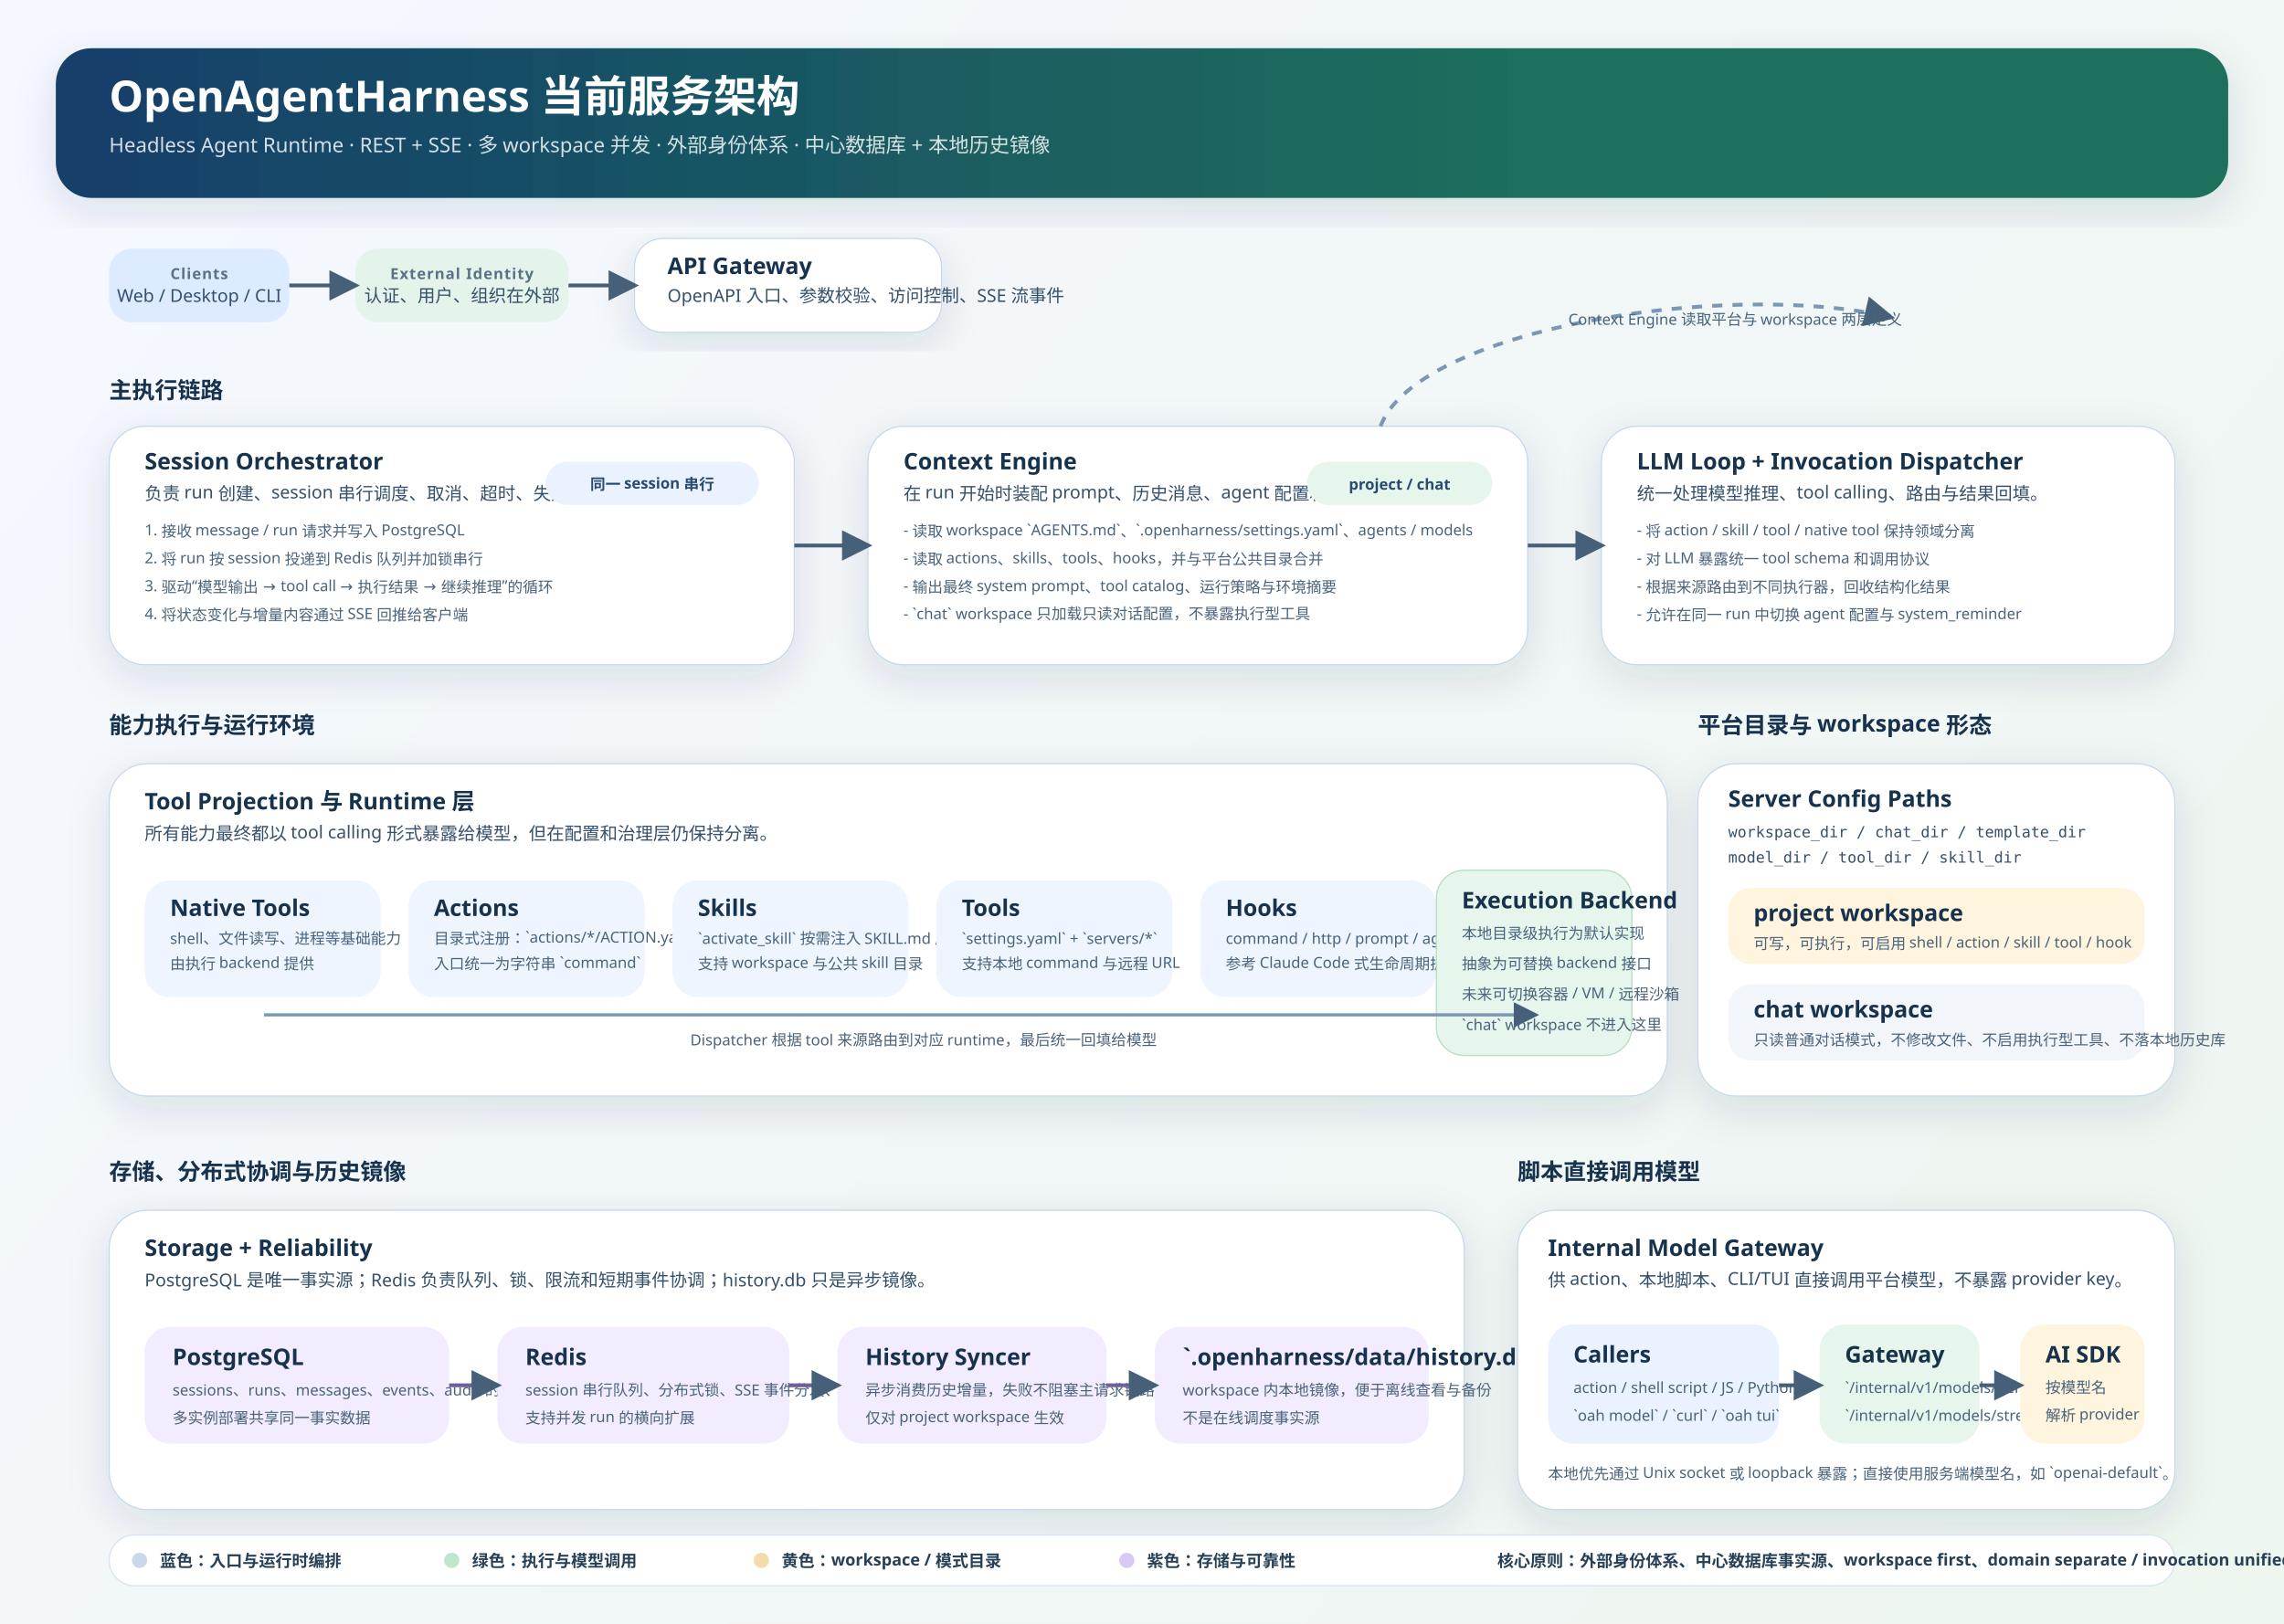
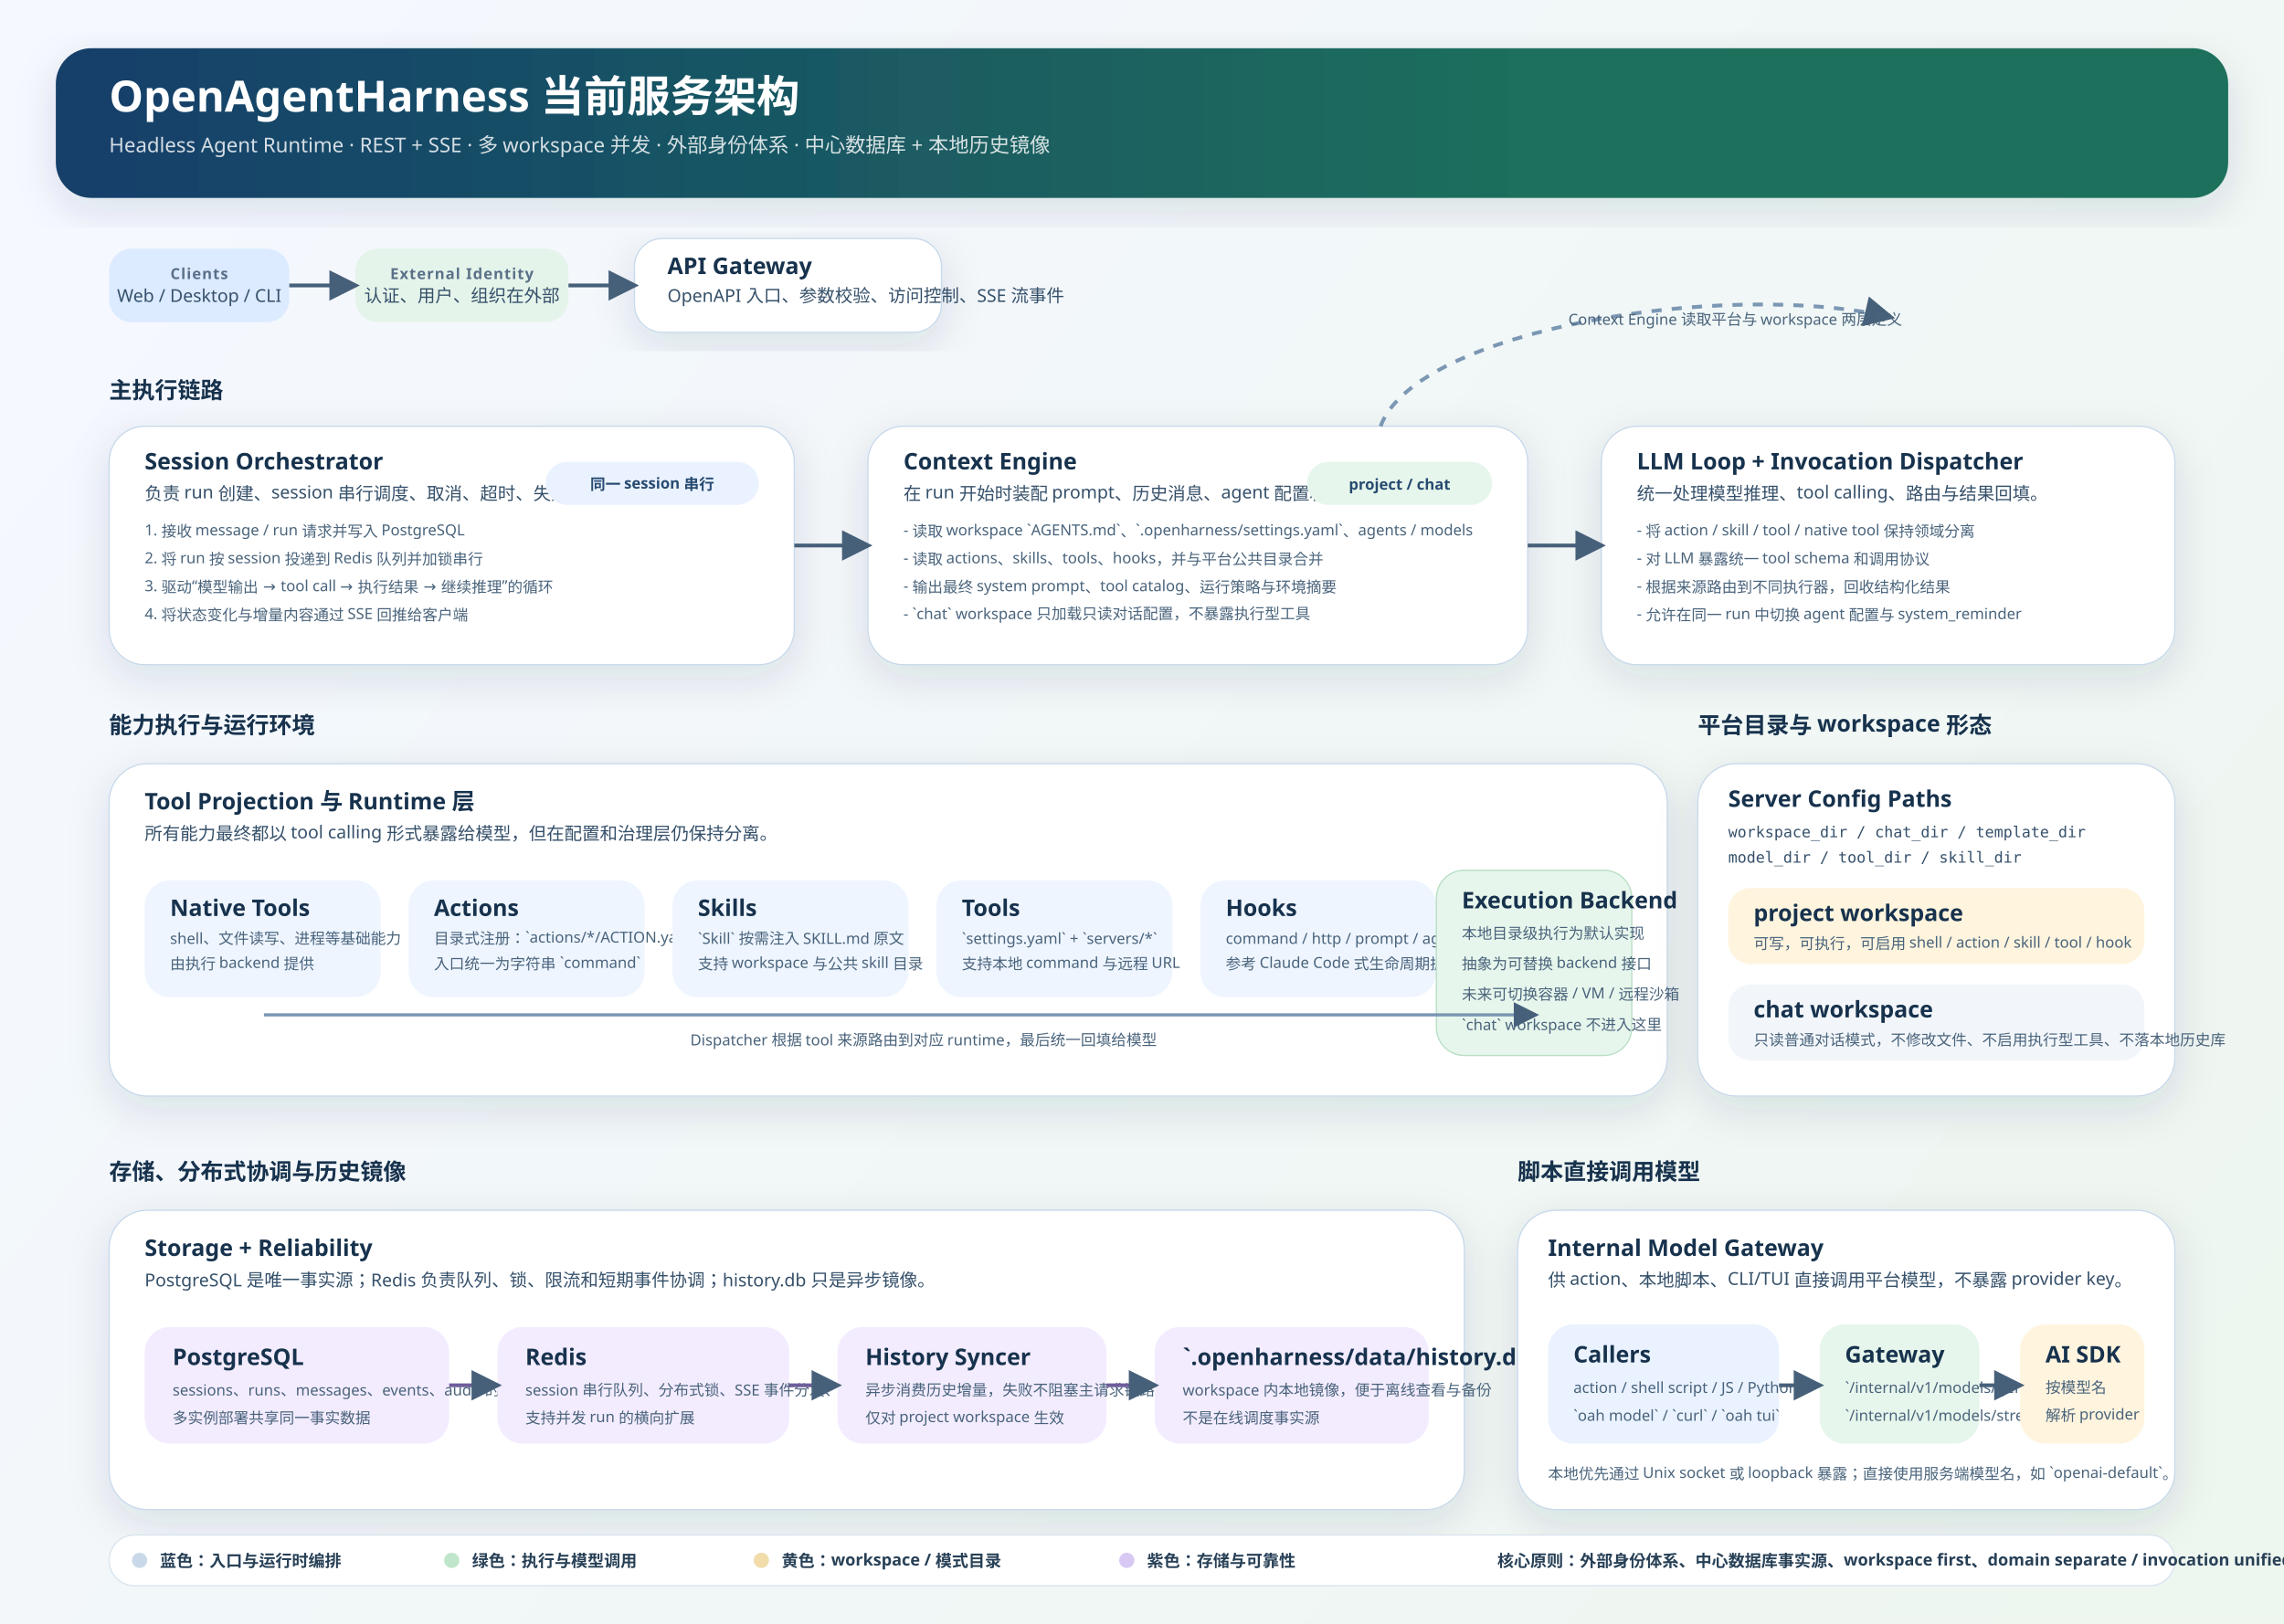
<svg xmlns="http://www.w3.org/2000/svg" width="1800" height="1280" viewBox="0 0 1800 1280" fill="none">
  <defs>
    <linearGradient id="bg" x1="120" y1="40" x2="1680" y2="1240" gradientUnits="userSpaceOnUse">
      <stop stop-color="#F5F8FF" />
      <stop offset="1" stop-color="#EEF6F0" />
    </linearGradient>
    <linearGradient id="header" x1="0" y1="0" x2="1200" y2="0" gradientUnits="userSpaceOnUse">
      <stop stop-color="#143D6B" />
      <stop offset="1" stop-color="#1E6F5C" />
    </linearGradient>
    <filter id="shadow" x="-20%" y="-20%" width="140%" height="140%">
      <feDropShadow dx="0" dy="10" stdDeviation="16" flood-color="#12314D" flood-opacity="0.12" />
    </filter>
    <marker id="arrow" viewBox="0 0 10 10" refX="8.5" refY="5" markerWidth="8" markerHeight="8" orient="auto-start-reverse">
      <path d="M 0 0 L 10 5 L 0 10 z" fill="#47607A" />
    </marker>
    <style>
      .title { font: 700 34px 'IBM Plex Sans','PingFang SC','Microsoft YaHei',sans-serif; fill: #FFFFFF; }
      .subtitle { font: 400 16px 'IBM Plex Sans','PingFang SC','Microsoft YaHei',sans-serif; fill: rgba(255,255,255,0.82); }
      .section { font: 700 18px 'IBM Plex Sans','PingFang SC','Microsoft YaHei',sans-serif; fill: #17324D; }
      .cardtitle { font: 700 18px 'IBM Plex Sans','PingFang SC','Microsoft YaHei',sans-serif; fill: #17324D; }
      .cardmeta { font: 600 12px 'IBM Plex Sans','PingFang SC','Microsoft YaHei',sans-serif; fill: #5A7088; letter-spacing: 0.06em; text-transform: uppercase; }
      .body { font: 400 14px 'IBM Plex Sans','PingFang SC','Microsoft YaHei',sans-serif; fill: #35506A; }
      .small { font: 400 12px 'IBM Plex Sans','PingFang SC','Microsoft YaHei',sans-serif; fill: #49637B; }
      .mono { font: 500 12px 'SFMono-Regular','Menlo','Consolas',monospace; fill: #36506B; }
      .pill { font: 700 12px 'IBM Plex Sans','PingFang SC','Microsoft YaHei',sans-serif; fill: #274B71; }
      .legend { font: 600 13px 'IBM Plex Sans','PingFang SC','Microsoft YaHei',sans-serif; fill: #274056; }
    </style>
  </defs>
  <rect x="0" y="0" width="1800" height="1280" fill="url(#bg)" />
  <rect x="44" y="38" width="1712" height="118" rx="28" fill="url(#header)" filter="url(#shadow)" />
  <text x="86" y="88" class="title">OpenAgentHarness 当前服务架构</text>
  <text x="86" y="120" class="subtitle">Headless Agent Runtime · REST + SSE · 多 workspace 并发 · 外部身份体系 · 中心数据库 + 本地历史镜像</text>
  <g transform="translate(86 196)">
    <rect width="142" height="58" rx="18" fill="#DCEBFF" />
    <text x="71" y="24" text-anchor="middle" class="cardmeta">Clients</text>
    <text x="71" y="42" text-anchor="middle" class="body">Web / Desktop / CLI</text>
  </g>
  <g transform="translate(280 196)">
    <rect width="168" height="58" rx="18" fill="#E5F4EA" />
    <text x="84" y="24" text-anchor="middle" class="cardmeta">External Identity</text>
    <text x="84" y="42" text-anchor="middle" class="body">认证、用户、组织在外部</text>
  </g>
  <g transform="translate(500 188)">
    <rect width="242" height="74" rx="22" fill="#FFFFFF" stroke="#C7D8EA" filter="url(#shadow)" />
    <text x="26" y="28" class="cardtitle">API Gateway</text>
    <text x="26" y="50" class="body">OpenAPI 入口、参数校验、访问控制、SSE 流事件</text>
  </g>
  <line x1="228" y1="225" x2="280" y2="225" stroke="#47607A" stroke-width="3" marker-end="url(#arrow)" />
  <line x1="448" y1="225" x2="500" y2="225" stroke="#47607A" stroke-width="3" marker-end="url(#arrow)" />
  <text x="86" y="314" class="section">主执行链路</text>
  <g transform="translate(86 336)">
    <rect width="540" height="188" rx="28" fill="#FFFFFF" stroke="#C7D8EA" filter="url(#shadow)" />
    <text x="28" y="34" class="cardtitle">Session Orchestrator</text>
    <text x="28" y="58" class="body">负责 run 创建、session 串行调度、取消、超时、失败恢复。</text>
    <text x="28" y="86" class="small">1. 接收 message / run 请求并写入 PostgreSQL</text>
    <text x="28" y="108" class="small">2. 将 run 按 session 投递到 Redis 队列并加锁串行</text>
    <text x="28" y="130" class="small">3. 驱动“模型输出 → tool call → 执行结果 → 继续推理”的循环</text>
    <text x="28" y="152" class="small">4. 将状态变化与增量内容通过 SSE 回推给客户端</text>
    <rect x="344" y="28" width="168" height="34" rx="17" fill="#EAF2FF" />
    <text x="428" y="50" text-anchor="middle" class="pill">同一 session 串行</text>
  </g>
  <g transform="translate(684 336)">
    <rect width="520" height="188" rx="28" fill="#FFFFFF" stroke="#C7D8EA" filter="url(#shadow)" />
    <text x="28" y="34" class="cardtitle">Context Engine</text>
    <text x="28" y="58" class="body">在 run 开始时装配 prompt、历史消息、agent 配置和能力目录。</text>
    <text x="28" y="86" class="small">- 读取 workspace `AGENTS.md`、`.openharness/settings.yaml`、agents / models</text>
    <text x="28" y="108" class="small">- 读取 actions、skills、tools、hooks，并与平台公共目录合并</text>
    <text x="28" y="130" class="small">- 输出最终 system prompt、tool catalog、运行策略与环境摘要</text>
    <text x="28" y="152" class="small">- `chat` workspace 只加载只读对话配置，不暴露执行型工具</text>
    <rect x="346" y="28" width="146" height="34" rx="17" fill="#E7F6EC" />
    <text x="419" y="50" text-anchor="middle" class="pill">project / chat</text>
  </g>
  <g transform="translate(1262 336)">
    <rect width="452" height="188" rx="28" fill="#FFFFFF" stroke="#C7D8EA" filter="url(#shadow)" />
    <text x="28" y="34" class="cardtitle">LLM Loop + Invocation Dispatcher</text>
    <text x="28" y="58" class="body">统一处理模型推理、tool calling、路由与结果回填。</text>
    <text x="28" y="86" class="small">- 将 action / skill / tool / native tool 保持领域分离</text>
    <text x="28" y="108" class="small">- 对 LLM 暴露统一 tool schema 和调用协议</text>
    <text x="28" y="130" class="small">- 根据来源路由到不同执行器，回收结构化结果</text>
    <text x="28" y="152" class="small">- 允许在同一 run 中切换 agent 配置与 system_reminder</text>
  </g>
  <line x1="626" y1="430" x2="684" y2="430" stroke="#47607A" stroke-width="3" marker-end="url(#arrow)" />
  <line x1="1204" y1="430" x2="1262" y2="430" stroke="#47607A" stroke-width="3" marker-end="url(#arrow)" />
  <text x="86" y="578" class="section">能力执行与运行环境</text>
  <g transform="translate(86 602)">
    <rect width="1228" height="262" rx="30" fill="#FFFFFF" stroke="#C7D8EA" filter="url(#shadow)" />
    <text x="28" y="36" class="cardtitle">Tool Projection 与 Runtime 层</text>
    <text x="28" y="60" class="body">所有能力最终都以 tool calling 形式暴露给模型，但在配置和治理层仍保持分离。</text>
    <g transform="translate(28 92)">
      <rect width="186" height="92" rx="20" fill="#EEF5FF" />
      <text x="20" y="28" class="cardtitle">Native Tools</text>
      <text x="20" y="50" class="small">shell、文件读写、进程等基础能力</text>
      <text x="20" y="70" class="small">由执行 backend 提供</text>
    </g>
    <g transform="translate(236 92)">
      <rect width="186" height="92" rx="20" fill="#EEF5FF" />
      <text x="20" y="28" class="cardtitle">Actions</text>
      <text x="20" y="50" class="small">目录式注册：`actions/*/ACTION.yaml`</text>
      <text x="20" y="70" class="small">入口统一为字符串 `command`</text>
    </g>
    <g transform="translate(444 92)">
      <rect width="186" height="92" rx="20" fill="#EEF5FF" />
      <text x="20" y="28" class="cardtitle">Skills</text>
-       <text x="20" y="50" class="small">`activate_skill` 按需注入 SKILL.md 原文</text>
+       <text x="20" y="50" class="small">`Skill` 按需注入 SKILL.md 原文</text>
      <text x="20" y="70" class="small">支持 workspace 与公共 skill 目录</text>
    </g>
    <g transform="translate(652 92)">
      <rect width="186" height="92" rx="20" fill="#EEF5FF" />
      <text x="20" y="28" class="cardtitle">Tools</text>
      <text x="20" y="50" class="small">`settings.yaml` + `servers/*`</text>
      <text x="20" y="70" class="small">支持本地 command 与远程 URL</text>
    </g>
    <g transform="translate(860 92)">
      <rect width="186" height="92" rx="20" fill="#EEF5FF" />
      <text x="20" y="28" class="cardtitle">Hooks</text>
      <text x="20" y="50" class="small">command / http / prompt / agent</text>
      <text x="20" y="70" class="small">参考 Claude Code 式生命周期扩展</text>
    </g>
    <g transform="translate(1046 84)">
      <rect width="154" height="146" rx="22" fill="#E7F6EC" stroke="#B8DEC4" />
      <text x="20" y="30" class="cardtitle">Execution Backend</text>
      <text x="20" y="54" class="small">本地目录级执行为默认实现</text>
      <text x="20" y="78" class="small">抽象为可替换 backend 接口</text>
      <text x="20" y="102" class="small">未来可切换容器 / VM / 远程沙箱</text>
      <text x="20" y="126" class="small">`chat` workspace 不进入这里</text>
    </g>
    <line x1="122" y1="198" x2="1124" y2="198" stroke="#7B97B3" stroke-width="2.5" marker-end="url(#arrow)" />
    <text x="458" y="222" class="small">Dispatcher 根据 tool 来源路由到对应 runtime，最后统一回填给模型</text>
  </g>
  <text x="1338" y="578" class="section">平台目录与 workspace 形态</text>
  <g transform="translate(1338 602)">
    <rect width="376" height="262" rx="30" fill="#FFFFFF" stroke="#C7D8EA" filter="url(#shadow)" />
    <text x="24" y="34" class="cardtitle">Server Config Paths</text>
    <text x="24" y="58" class="mono">workspace_dir / chat_dir / template_dir</text>
    <text x="24" y="78" class="mono">model_dir / tool_dir / skill_dir</text>
    <rect x="24" y="98" width="328" height="60" rx="18" fill="#FFF4DE" />
    <text x="44" y="124" class="cardtitle">project workspace</text>
    <text x="44" y="146" class="small">可写，可执行，可启用 shell / action / skill / tool / hook</text>
    <rect x="24" y="174" width="328" height="60" rx="18" fill="#F2F6FA" />
    <text x="44" y="200" class="cardtitle">chat workspace</text>
    <text x="44" y="222" class="small">只读普通对话模式，不修改文件、不启用执行型工具、不落本地历史库</text>
  </g>
  <path d="M 1088 336 C 1116 260, 1360 220, 1490 250" stroke="#7B97B3" stroke-width="3" stroke-dasharray="8 8" marker-end="url(#arrow)" />
  <text x="1236" y="256" class="small">Context Engine 读取平台与 workspace 两层定义</text>
  <text x="86" y="930" class="section">存储、分布式协调与历史镜像</text>
  <g transform="translate(86 954)">
    <rect width="1068" height="236" rx="30" fill="#FFFFFF" stroke="#C7D8EA" filter="url(#shadow)" />
    <text x="28" y="36" class="cardtitle">Storage + Reliability</text>
    <text x="28" y="60" class="body">PostgreSQL 是唯一事实源；Redis 负责队列、锁、限流和短期事件协调；history.db 只是异步镜像。</text>
    <g transform="translate(28 92)">
      <rect width="240" height="92" rx="20" fill="#F3ECFF" />
      <text x="22" y="30" class="cardtitle">PostgreSQL</text>
      <text x="22" y="54" class="small">sessions、runs、messages、events、audit 的中心存储</text>
      <text x="22" y="76" class="small">多实例部署共享同一事实数据</text>
    </g>
    <g transform="translate(306 92)">
      <rect width="230" height="92" rx="20" fill="#F3ECFF" />
      <text x="22" y="30" class="cardtitle">Redis</text>
      <text x="22" y="54" class="small">session 串行队列、分布式锁、SSE 事件分发、限流</text>
      <text x="22" y="76" class="small">支持并发 run 的横向扩展</text>
    </g>
    <g transform="translate(574 92)">
      <rect width="212" height="92" rx="20" fill="#F3ECFF" />
      <text x="22" y="30" class="cardtitle">History Syncer</text>
      <text x="22" y="54" class="small">异步消费历史增量，失败不阻塞主请求链路</text>
      <text x="22" y="76" class="small">仅对 project workspace 生效</text>
    </g>
    <g transform="translate(824 92)">
      <rect width="216" height="92" rx="20" fill="#F3ECFF" />
      <text x="22" y="30" class="cardtitle">`.openharness/data/history.db`</text>
      <text x="22" y="54" class="small">workspace 内本地镜像，便于离线查看与备份</text>
      <text x="22" y="76" class="small">不是在线调度事实源</text>
    </g>
    <line x1="268" y1="138" x2="306" y2="138" stroke="#6E5E9B" stroke-width="3" marker-end="url(#arrow)" />
    <line x1="536" y1="138" x2="574" y2="138" stroke="#6E5E9B" stroke-width="3" marker-end="url(#arrow)" />
    <line x1="786" y1="138" x2="824" y2="138" stroke="#6E5E9B" stroke-width="3" marker-end="url(#arrow)" />
  </g>
  <text x="1196" y="930" class="section">脚本直接调用模型</text>
  <g transform="translate(1196 954)">
    <rect width="518" height="236" rx="30" fill="#FFFFFF" stroke="#C7D8EA" filter="url(#shadow)" />
    <text x="24" y="36" class="cardtitle">Internal Model Gateway</text>
    <text x="24" y="60" class="body">供 action、本地脚本、CLI/TUI 直接调用平台模型，不暴露 provider key。</text>
    <rect x="24" y="90" width="182" height="94" rx="20" fill="#EAF2FF" />
    <text x="44" y="120" class="cardtitle">Callers</text>
    <text x="44" y="144" class="small">action / shell script / JS / Python</text>
    <text x="44" y="166" class="small">`oah model` / `curl` / `oah tui`</text>
    <rect x="238" y="90" width="126" height="94" rx="20" fill="#E7F6EC" />
    <text x="258" y="120" class="cardtitle">Gateway</text>
    <text x="258" y="144" class="small">`/internal/v1/models/generate`</text>
    <text x="258" y="166" class="small">`/internal/v1/models/stream`</text>
    <rect x="396" y="90" width="98" height="94" rx="20" fill="#FFF4DE" />
    <text x="416" y="120" class="cardtitle">AI SDK</text>
    <text x="416" y="144" class="small">按模型名</text>
    <text x="416" y="166" class="small">解析 provider</text>
    <line x1="206" y1="138" x2="238" y2="138" stroke="#47607A" stroke-width="3" marker-end="url(#arrow)" />
    <line x1="364" y1="138" x2="396" y2="138" stroke="#47607A" stroke-width="3" marker-end="url(#arrow)" />
    <text x="24" y="212" class="small">本地优先通过 Unix socket 或 loopback 暴露；直接使用服务端模型名，如 `openai-default`。</text>
  </g>
  <g transform="translate(86 1210)">
    <rect width="1628" height="40" rx="20" fill="#FFFFFF" stroke="#D8E4EF" />
    <circle cx="24" cy="20" r="6" fill="#C9D9EA" />
    <text x="40" y="25" class="legend">蓝色：入口与运行时编排</text>
    <circle cx="270" cy="20" r="6" fill="#BFE6CA" />
    <text x="286" y="25" class="legend">绿色：执行与模型调用</text>
    <circle cx="514" cy="20" r="6" fill="#F1DCAA" />
    <text x="530" y="25" class="legend">黄色：workspace / 模式目录</text>
    <circle cx="802" cy="20" r="6" fill="#D8C9F4" />
    <text x="818" y="25" class="legend">紫色：存储与可靠性</text>
    <text x="1094" y="25" class="legend">核心原则：外部身份体系、中心数据库事实源、workspace first、domain separate / invocation unified</text>
  </g>
</svg>
